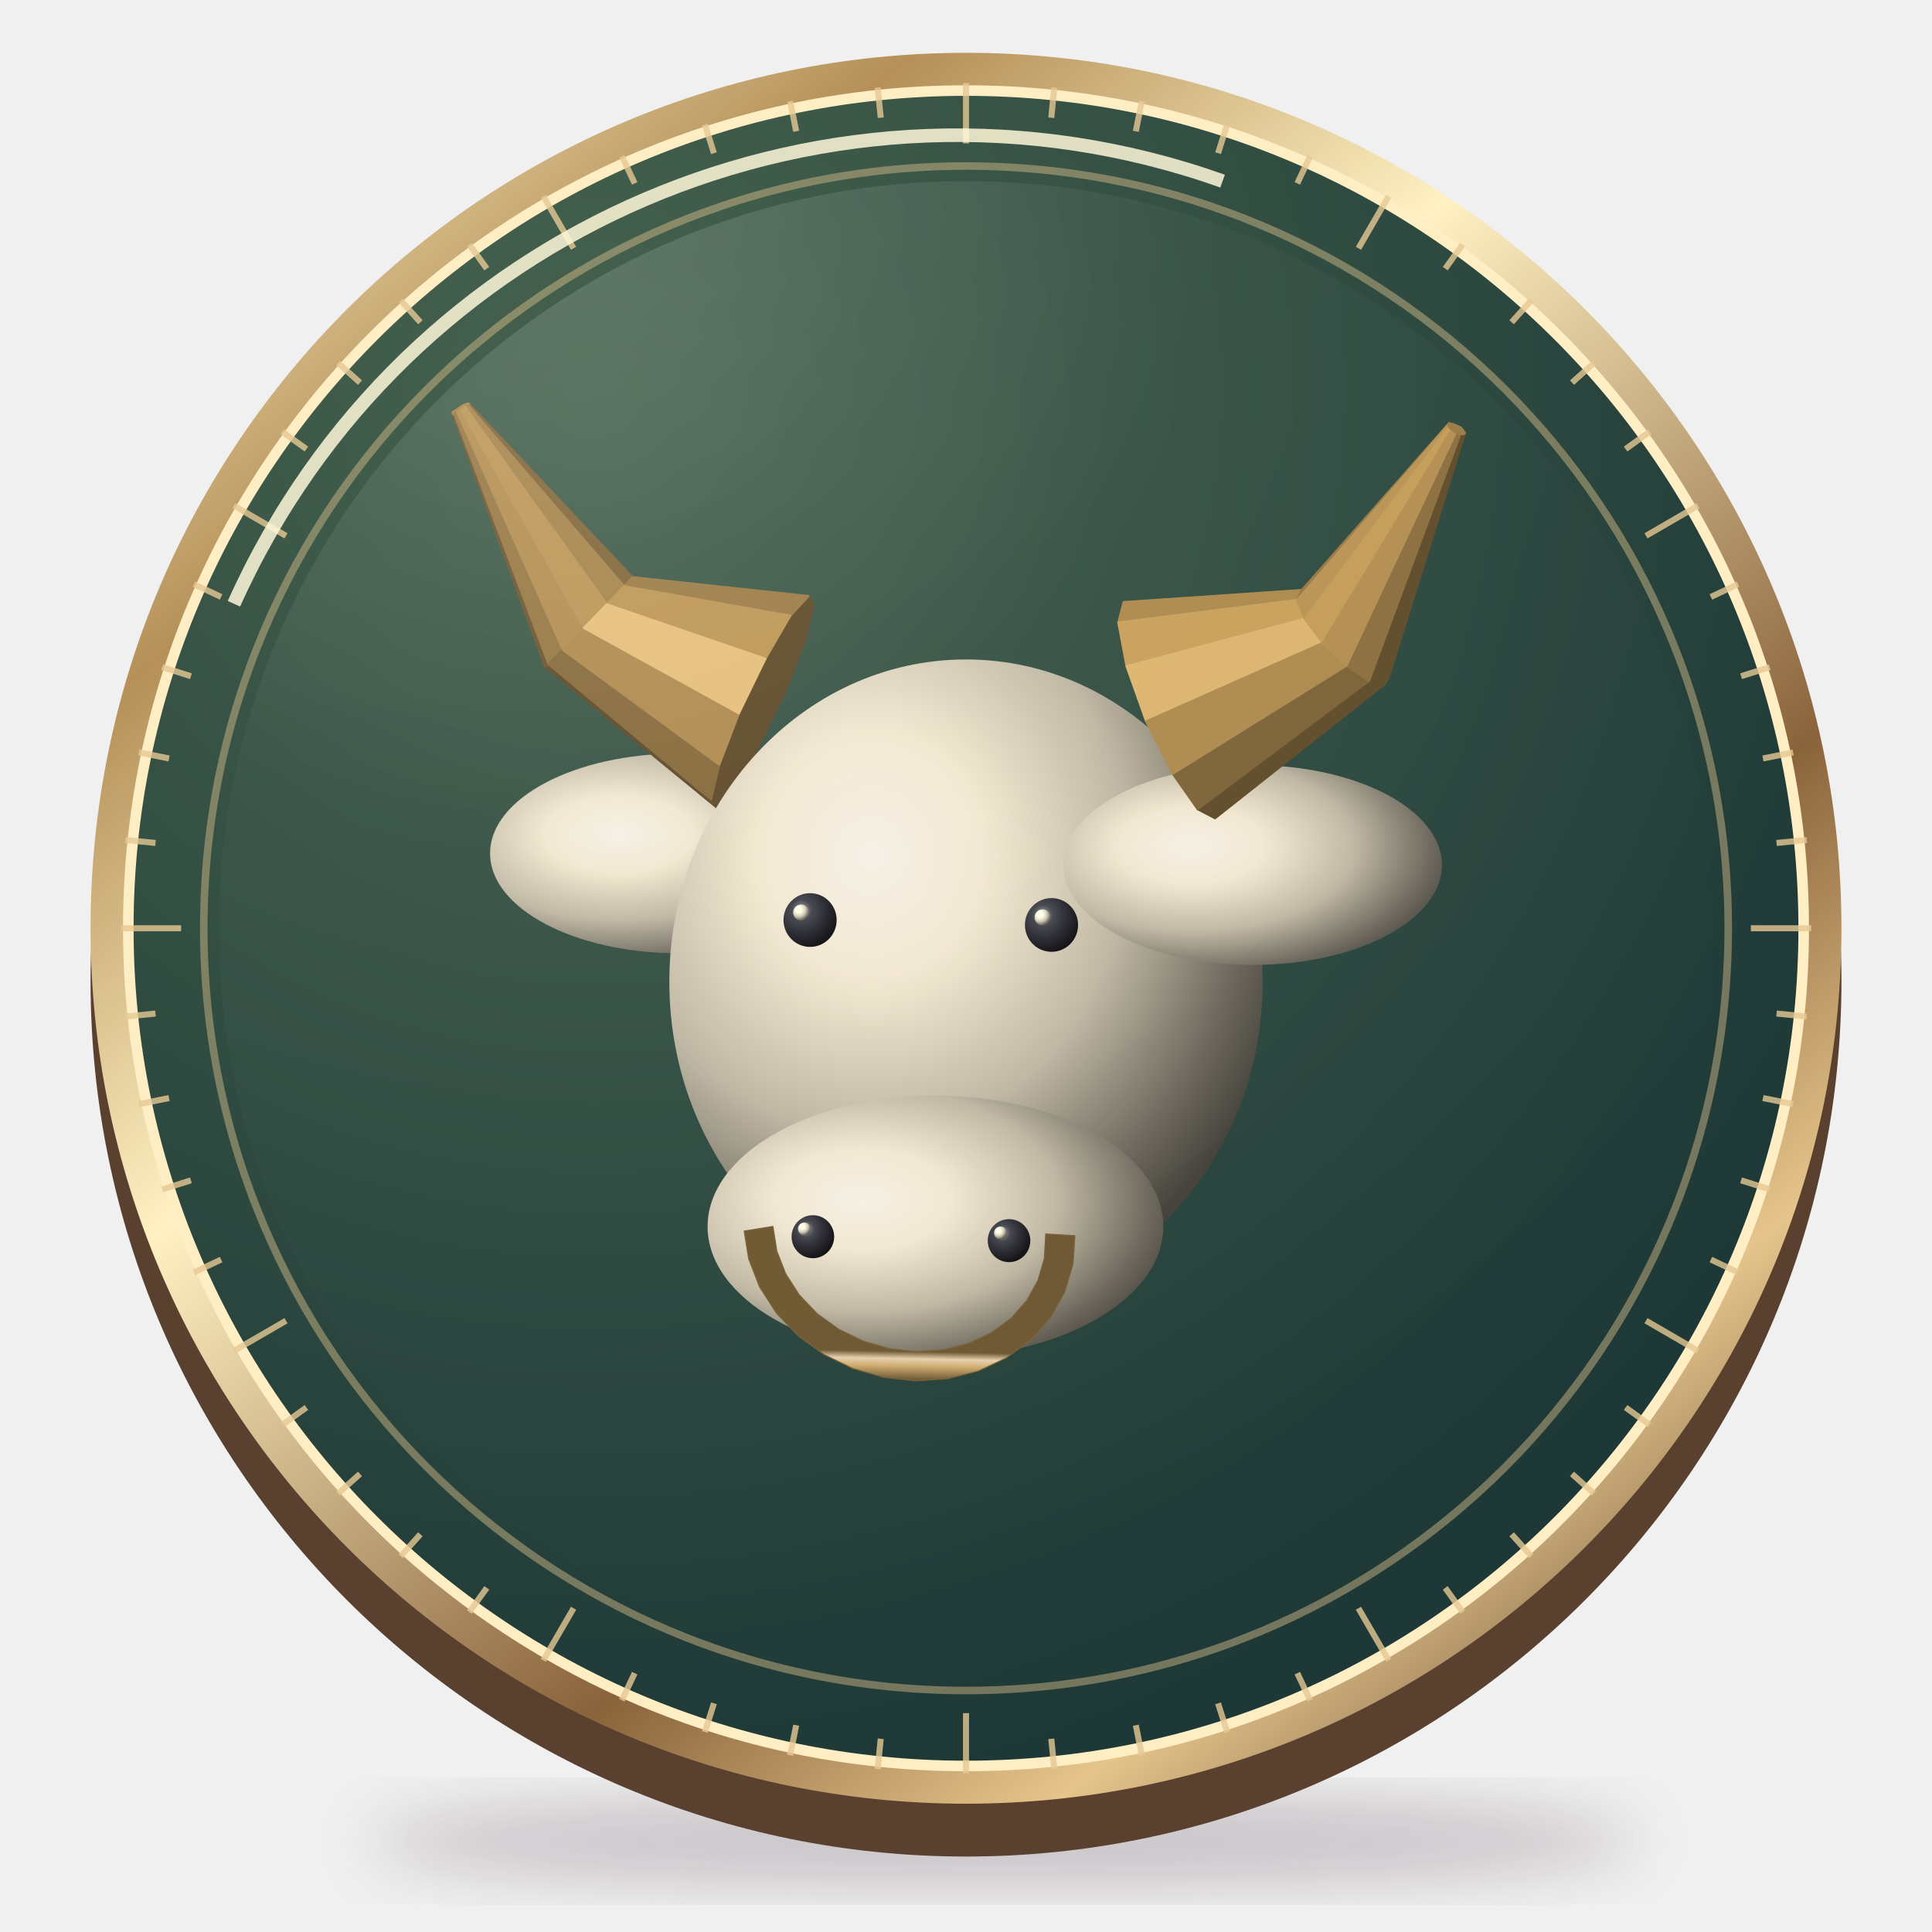
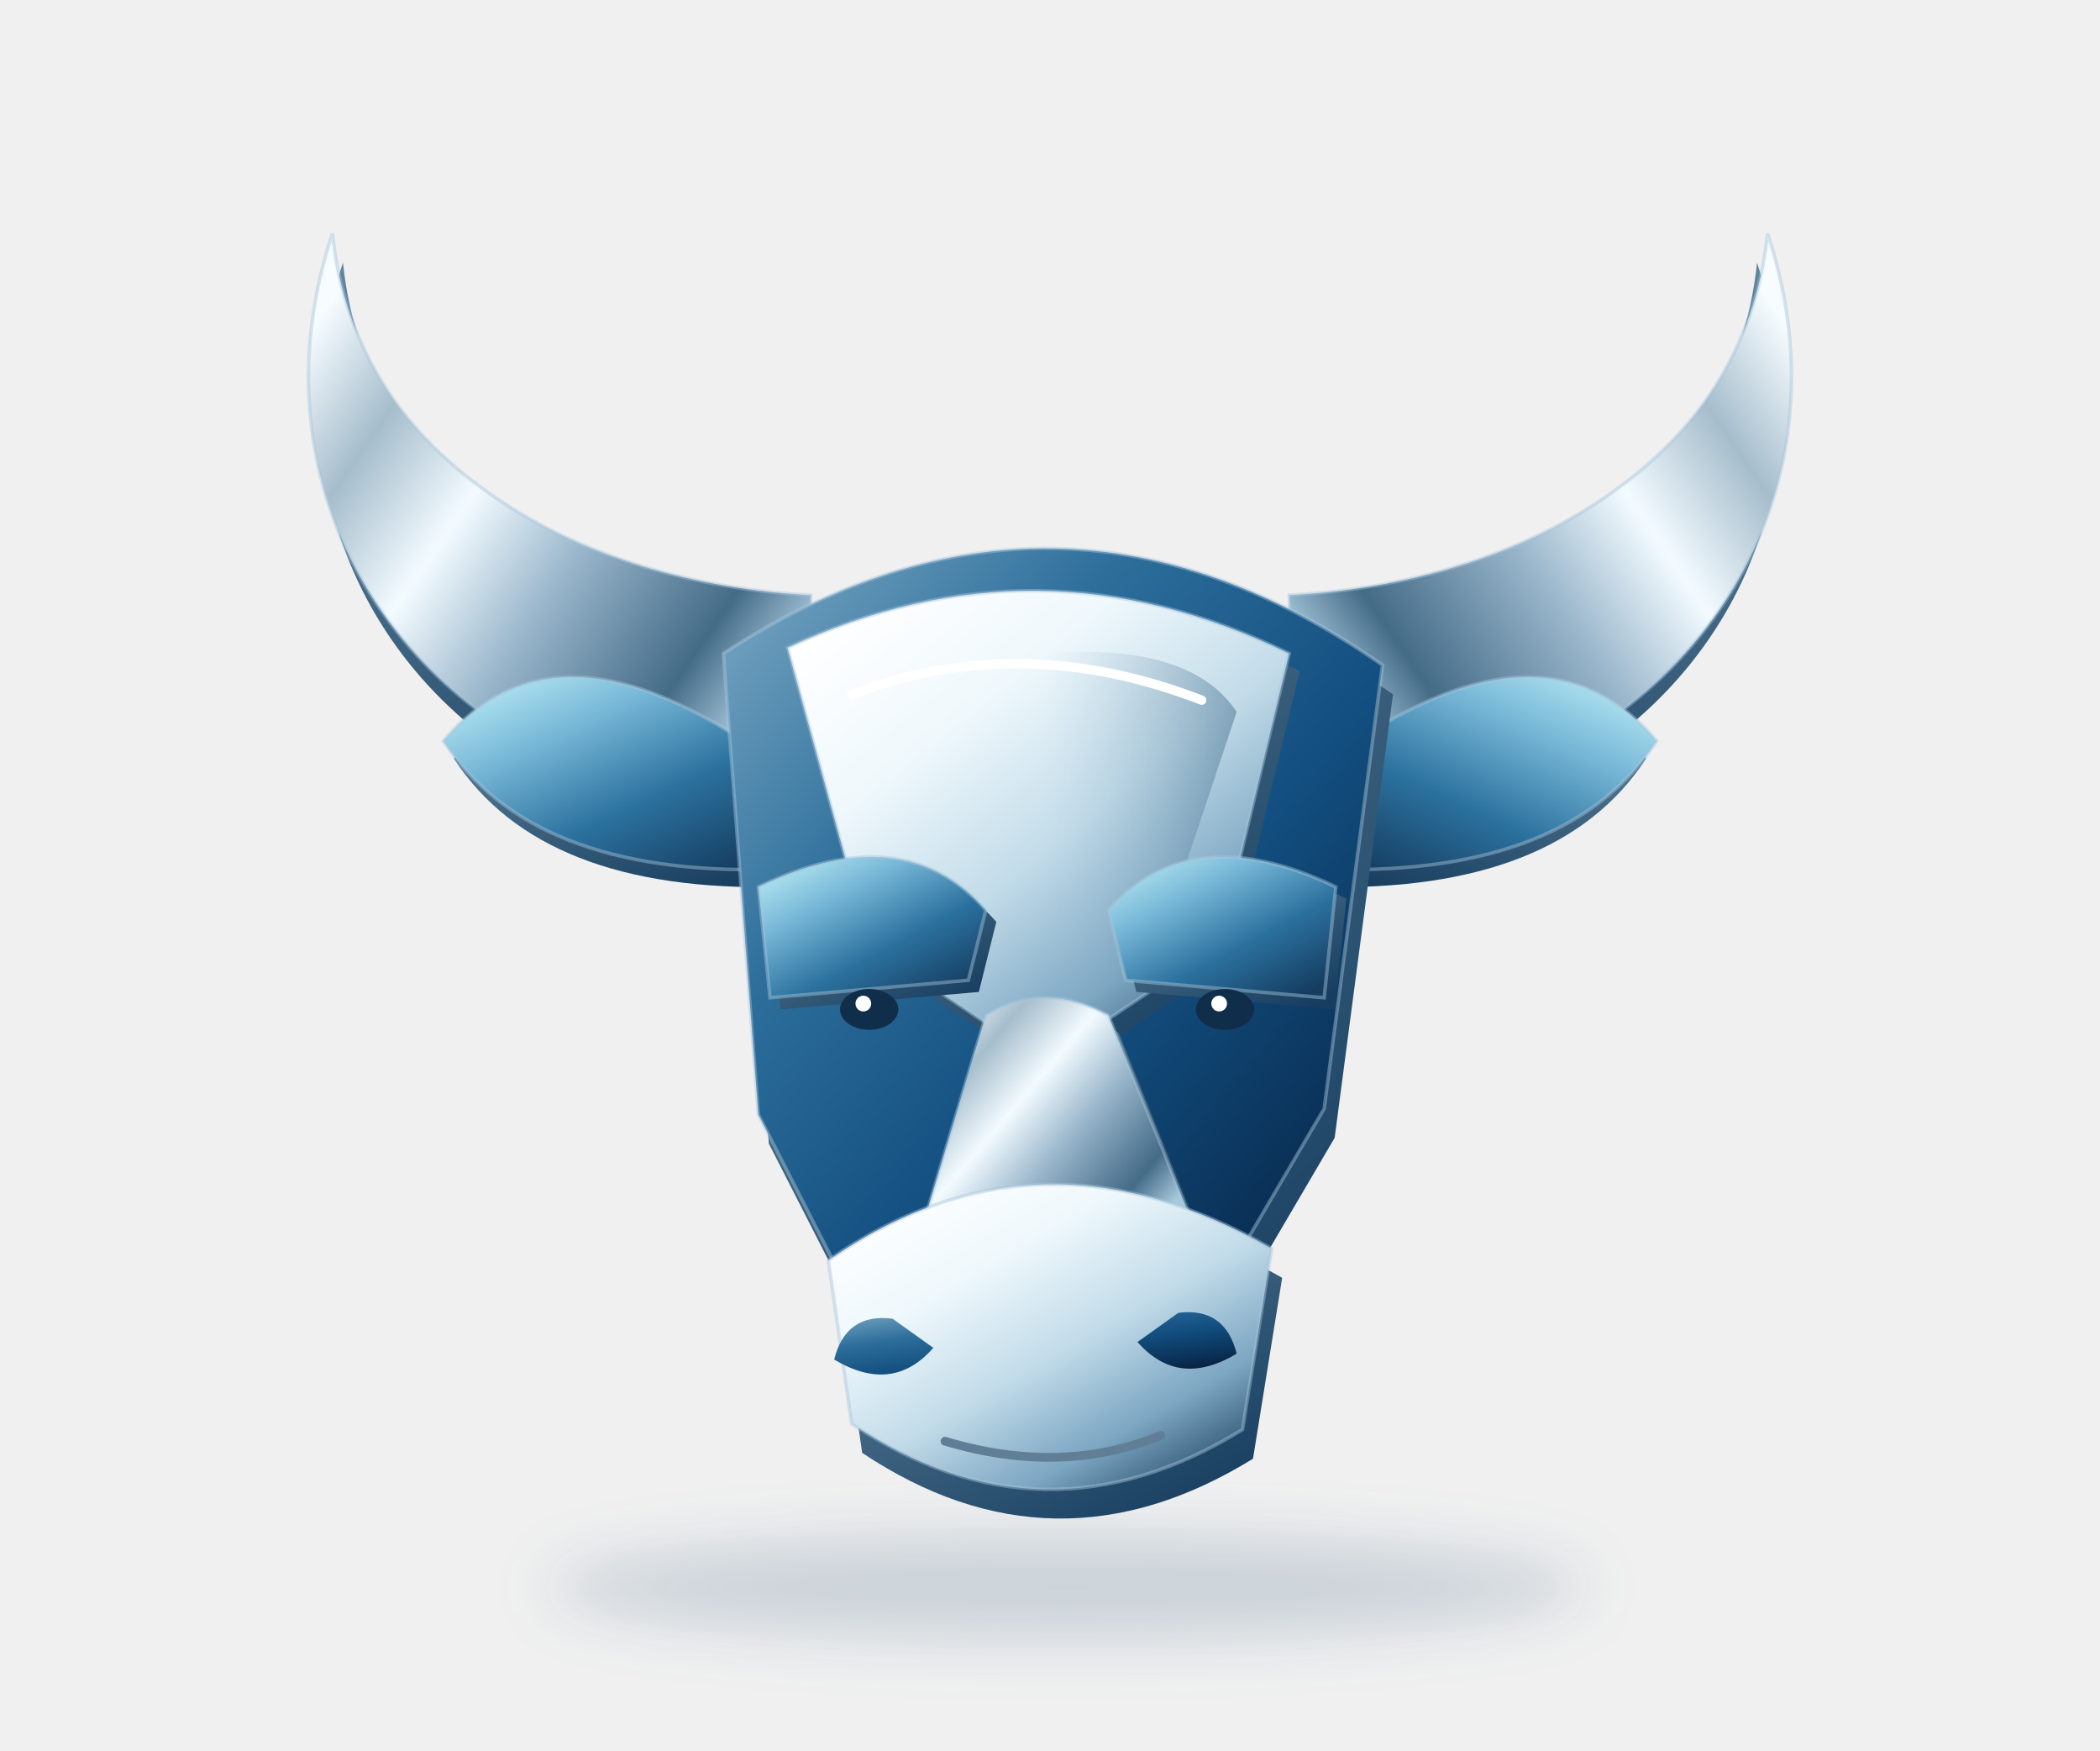
- <svg xmlns="http://www.w3.org/2000/svg" viewBox="0 0 256 256">
+ <svg xmlns="http://www.w3.org/2000/svg" viewBox="0 0 360 300" data-zodiac="harka" data-art-version="fi-porcelain-1">
  <defs>
-     <linearGradient id="sculpt-versis-metal" x1=".1" y1="0" x2=".9" y2="1">
-       <stop stop-color="#f8e9bb" />
-       <stop offset=".18" stop-color="#b59058" />
-       <stop offset=".38" stop-color="#fff1c3" />
-       <stop offset=".67" stop-color="#8a633b" />
-       <stop offset=".83" stop-color="#e5c58b" />
-       <stop offset="1" stop-color="#5a402f" />
+     <linearGradient id="fi-harka-ice" x1="12%" y1="4%" x2="86%" y2="92%">
+       <stop stop-color="#ffffff" />
+       <stop offset=".28" stop-color="#eff8fc" />
+       <stop offset=".56" stop-color="#c3dce9" />
+       <stop offset=".82" stop-color="#7ca6c2" />
+       <stop offset="1" stop-color="#365d7a" />
    </linearGradient>
-     <radialGradient id="sculpt-versis-face" cx=".28" cy=".18" r=".85">
-       <stop stop-color="#46624e" />
-       <stop offset="1" stop-color="#1d3836" />
-     </radialGradient>
-     <radialGradient id="sculpt-versis-glass" cx=".22" cy="0" r="1">
-       <stop stop-color="#fff" stop-opacity=".16" />
-       <stop offset=".45" stop-color="#fff" stop-opacity=".025" />
-       <stop offset="1" stop-color="#fff" stop-opacity="0" />
-     </radialGradient>
-     <filter id="sculpt-versis-blur">
-       <feGaussianBlur stdDeviation="4" />
+     <linearGradient id="fi-harka-silver" x1="3%" y1="14%" x2="92%" y2="82%">
+       <stop stop-color="#f6fcff" />
+       <stop offset=".19" stop-color="#a6bdcc" />
+       <stop offset=".39" stop-color="#f3fbff" />
+       <stop offset=".60" stop-color="#98b5ca" />
+       <stop offset=".86" stop-color="#446b87" />
+       <stop offset="1" stop-color="#a8c9dc" />
+     </linearGradient>
+     <linearGradient id="fi-harka-navy" x1="8%" y1="5%" x2="91%" y2="94%">
+       <stop stop-color="#6d9ebc" />
+       <stop offset=".27" stop-color="#2d6e9b" />
+       <stop offset=".59" stop-color="#124e7f" />
+       <stop offset=".87" stop-color="#0a3056" />
+       <stop offset="1" stop-color="#071f39" />
+     </linearGradient>
+     <linearGradient id="fi-harka-blue" x1="8%" y1="0" x2="90%" y2="94%">
+       <stop stop-color="#bdedf6" />
+       <stop offset=".30" stop-color="#78b8d7" />
+       <stop offset=".65" stop-color="#2b719e" />
+       <stop offset="1" stop-color="#153d60" />
+     </linearGradient>
+     <linearGradient id="fi-harka-water" x1="0" y1="0" x2="1" y2="1">
+       <stop stop-color="#d7f7ff" />
+       <stop offset=".42" stop-color="#8ccce5" />
+       <stop offset="1" stop-color="#216ba0" />
+     </linearGradient>
+     <linearGradient id="fi-harka-frost">
+       <stop stop-color="#a5c6d9" stop-opacity="0" />
+       <stop offset="1" stop-color="#446e8d" stop-opacity=".50" />
+     </linearGradient>
+     <linearGradient id="fi-harka-edge" x2=".8" y2="1">
+       <stop stop-color="#63879f" />
+       <stop offset="1" stop-color="#173e60" />
+     </linearGradient>
+     <filter id="fi-harka-shadow" x="-35%" y="-50%" width="180%" height="230%">
+       <feGaussianBlur stdDeviation="5" />
    </filter>
  </defs>
-   <ellipse cx="133" cy="244" rx="84" ry="7" fill="#493345" opacity=".22" filter="url(#sculpt-versis-blur)" />
-   <circle cx="128" cy="130" r="116" fill="#59402f" />
-   <circle cx="128" cy="123" r="116" fill="url(#sculpt-versis-metal)" />
-   <circle cx="128" cy="123" r="111" fill="url(#sculpt-versis-face)" stroke="#ffedc4" stroke-width="1.4" />
-   <circle cx="128" cy="123" r="101" fill="none" stroke="#dfc18c" stroke-opacity=".45" />
-   <g fill="none" stroke="#e6c994" stroke-width=".8" opacity=".8">
-     <path d="M128.0 19.0L128.0 11.0" />
-     <path d="M139.3 15.6L139.7 11.6" />
-     <path d="M150.5 17.4L151.3 13.4" />
-     <path d="M161.4 20.3L162.6 16.5" />
-     <path d="M171.9 24.3L173.6 20.7" />
-     <path d="M180.0 32.9L184.0 26.0" />
-     <path d="M191.5 35.6L193.8 32.4" />
-     <path d="M200.3 42.7L202.9 39.8" />
-     <path d="M208.3 50.7L211.2 48.1" />
-     <path d="M215.4 59.5L218.6 57.2" />
-     <path d="M218.1 71.0L225.0 67.0" />
-     <path d="M226.7 79.1L230.3 77.4" />
-     <path d="M230.7 89.6L234.5 88.4" />
-     <path d="M233.6 100.5L237.6 99.7" />
-     <path d="M235.4 111.7L239.4 111.3" />
-     <path d="M232.0 123.0L240.0 123.0" />
-     <path d="M235.4 134.3L239.4 134.7" />
-     <path d="M233.6 145.5L237.6 146.3" />
-     <path d="M230.7 156.4L234.5 157.6" />
-     <path d="M226.7 166.9L230.3 168.6" />
-     <path d="M218.1 175.0L225.0 179.0" />
-     <path d="M215.4 186.5L218.6 188.8" />
-     <path d="M208.3 195.3L211.2 197.9" />
-     <path d="M200.3 203.3L202.9 206.2" />
-     <path d="M191.5 210.4L193.8 213.6" />
-     <path d="M180.0 213.1L184.0 220.0" />
-     <path d="M171.9 221.7L173.6 225.3" />
-     <path d="M161.4 225.7L162.6 229.5" />
-     <path d="M150.5 228.6L151.3 232.6" />
-     <path d="M139.3 230.4L139.7 234.4" />
-     <path d="M128.0 227.0L128.0 235.0" />
-     <path d="M116.7 230.4L116.3 234.4" />
-     <path d="M105.5 228.6L104.7 232.6" />
-     <path d="M94.6 225.7L93.4 229.5" />
-     <path d="M84.1 221.7L82.4 225.3" />
-     <path d="M76.0 213.1L72.0 220.0" />
-     <path d="M64.5 210.4L62.2 213.6" />
-     <path d="M55.7 203.3L53.1 206.2" />
-     <path d="M47.7 195.3L44.8 197.9" />
-     <path d="M40.6 186.5L37.4 188.8" />
-     <path d="M37.9 175.0L31.0 179.0" />
-     <path d="M29.3 166.9L25.7 168.6" />
-     <path d="M25.3 156.4L21.5 157.6" />
-     <path d="M22.4 145.5L18.4 146.3" />
-     <path d="M20.6 134.3L16.6 134.7" />
-     <path d="M24.0 123.0L16.0 123.0" />
-     <path d="M20.6 111.7L16.6 111.3" />
-     <path d="M22.4 100.5L18.4 99.7" />
-     <path d="M25.3 89.6L21.5 88.4" />
-     <path d="M29.3 79.1L25.7 77.4" />
-     <path d="M37.9 71.0L31.0 67.0" />
-     <path d="M40.6 59.5L37.4 57.2" />
-     <path d="M47.7 50.7L44.8 48.1" />
-     <path d="M55.7 42.7L53.1 39.8" />
-     <path d="M64.5 35.6L62.2 32.4" />
-     <path d="M76.0 32.9L72.0 26.0" />
-     <path d="M84.1 24.3L82.4 20.7" />
-     <path d="M94.6 20.3L93.4 16.5" />
-     <path d="M105.5 17.4L104.7 13.4" />
-     <path d="M116.7 15.6L116.3 11.6" />
+   <ellipse cx="183" cy="272" rx="89" ry="9" fill="#254e72" opacity=".18" filter="url(#fi-harka-shadow)" />
+   <g>
+     <g>
+       <g>
+         <path d="M139 102C100 100 61 80 57 40c-13 39 6 76 41 91l40 4Z" fill="url(#fi-harka-edge)" transform="translate(1.8 5)" />
+         <path d="M139 102C100 100 61 80 57 40c-13 39 6 76 41 91l40 4Z" fill="url(#fi-harka-silver)" stroke="#a8c6dc" stroke-opacity=".45" stroke-width=".6" />
+       </g>
+       <g>
+         <path d="M137 134q-40-32-61-7 15 23 56 22Z" fill="url(#fi-harka-edge)" transform="translate(1.8 3)" />
+         <path d="M137 134q-40-32-61-7 15 23 56 22Z" fill="url(#fi-harka-blue)" stroke="#a8c6dc" stroke-opacity=".45" stroke-width=".6" />
+       </g>
+     </g>
+     <g transform="translate(360 0) scale(-1 1)">
+       <g>
+         <path d="M139 102C100 100 61 80 57 40c-13 39 6 76 41 91l40 4Z" fill="url(#fi-harka-edge)" transform="translate(1.8 5)" />
+         <path d="M139 102C100 100 61 80 57 40c-13 39 6 76 41 91l40 4Z" fill="url(#fi-harka-silver)" stroke="#a8c6dc" stroke-opacity=".45" stroke-width=".6" />
+       </g>
+       <g>
+         <path d="M137 134q-40-32-61-7 15 23 56 22Z" fill="url(#fi-harka-edge)" transform="translate(1.8 3)" />
+         <path d="M137 134q-40-32-61-7 15 23 56 22Z" fill="url(#fi-harka-blue)" stroke="#a8c6dc" stroke-opacity=".45" stroke-width=".6" />
+       </g>
+     </g>
+     <g>
+       <path d="M124 112q57-37 113 2l-10 76-27 46h-47l-23-45Z" fill="url(#fi-harka-edge)" transform="translate(1.8 5)" />
+       <path d="M124 112q57-37 113 2l-10 76-27 46h-47l-23-45Z" fill="url(#fi-harka-navy)" stroke="#a8c6dc" stroke-opacity=".45" stroke-width=".6" />
+     </g>
+     <g>
+       <path d="M135 111q43-20 86 1l-12 50-30 20-30-20Z" fill="url(#fi-harka-edge)" transform="translate(1.8 3)" />
+       <path d="M135 111q43-20 86 1l-12 50-30 20-30-20Z" fill="url(#fi-harka-ice)" stroke="#a8c6dc" stroke-opacity=".45" stroke-width=".6" />
+     </g>
+     <path d="M179 112q25-2 33 10l-13 39-20 18Z" fill="url(#fi-harka-frost)" />
+     <g>
+       <path d="M130 152q25-12 39 4l-3 12-34 3Z" fill="url(#fi-harka-edge)" transform="translate(1.8 2)" />
+       <path d="M130 152q25-12 39 4l-3 12-34 3Z" fill="url(#fi-harka-blue)" stroke="#a8c6dc" stroke-opacity=".45" stroke-width=".6" />
+     </g>
+     <g>
+       <path d="M229 152q-25-12-39 4l3 12 34 3Z" fill="url(#fi-harka-edge)" transform="translate(1.8 2)" />
+       <path d="M229 152q-25-12-39 4l3 12 34 3Z" fill="url(#fi-harka-blue)" stroke="#a8c6dc" stroke-opacity=".45" stroke-width=".6" />
+     </g>
+     <ellipse cx="149" cy="173" rx="5" ry="3.5" fill="#102e49" />
+     <circle cx="148" cy="172" r="1.35" fill="#fff" />
+     <ellipse cx="210" cy="173" rx="5" ry="3.5" fill="#102e49" />
+     <circle cx="209" cy="172" r="1.35" fill="#fff" />
+     <g>
+       <path d="M169 174q10-6 21 0l15 37-48 3Z" fill="url(#fi-harka-edge)" transform="translate(1.8 3)" />
+       <path d="M169 174q10-6 21 0l15 37-48 3Z" fill="url(#fi-harka-silver)" stroke="#a8c6dc" stroke-opacity=".45" stroke-width=".6" />
+     </g>
+     <g>
+       <path d="M142 216q36-25 76-2l-5 31q-34 21-67-1Z" fill="url(#fi-harka-edge)" transform="translate(1.8 5)" />
+       <path d="M142 216q36-25 76-2l-5 31q-34 21-67-1Z" fill="url(#fi-harka-ice)" stroke="#a8c6dc" stroke-opacity=".45" stroke-width=".6" />
+     </g>
+     <path d="M153 226q-8-1-10 7 10 6 17-2m42-6q8-1 10 7-10 6-17-2" fill="url(#fi-harka-navy)" />
+     <path d="M162 247q20 6 37-1" fill="none" stroke="#607f96" stroke-width="1.5" stroke-linecap="round" stroke-linejoin="round" />
+     <path d="M146 119q29-11 60 1" fill="none" stroke="#fff" stroke-width="1.6" stroke-linecap="round" stroke-linejoin="round" />
  </g>
-   <g>
-     <defs>
-       <radialGradient id="versis-surface-0" gradientUnits="userSpaceOnUse" cx="81.99" cy="108.32" r="37.11" gradientTransform="translate(0 53.36494) scale(1 0.5280872)">
-         <stop stop-color="#f5f0e5" />
-         <stop offset=".26" stop-color="#f2e8d1" />
-         <stop offset=".58" stop-color="#bfb7a3" />
-         <stop offset=".85" stop-color="#6e695e" />
-         <stop offset="1" stop-color="#46433c" />
-       </radialGradient>
-       <radialGradient id="versis-surface-1" gradientUnits="userSpaceOnUse" cx="157.96" cy="109.85" r="37.11" gradientTransform="translate(0 54.09051) scale(1 0.5280872)">
-         <stop stop-color="#f5f0e5" />
-         <stop offset=".26" stop-color="#f2e8d1" />
-         <stop offset=".58" stop-color="#bfb7a3" />
-         <stop offset=".85" stop-color="#6e695e" />
-         <stop offset="1" stop-color="#46433c" />
-       </radialGradient>
-       <radialGradient id="versis-surface-2" gradientUnits="userSpaceOnUse" cx="115.42" cy="114.72" r="58.19" gradientTransform="translate(0 -11.22187) scale(1 1.086263)">
-         <stop stop-color="#f5f0e5" />
-         <stop offset=".26" stop-color="#f2e8d1" />
-         <stop offset=".58" stop-color="#bfb7a3" />
-         <stop offset=".85" stop-color="#6e695e" />
-         <stop offset="1" stop-color="#46433c" />
-       </radialGradient>
-       <radialGradient id="versis-surface-3" gradientUnits="userSpaceOnUse" cx="114.29" cy="156.29" r="44.68" gradientTransform="translate(0 69.13264) scale(1 0.5746536)">
-         <stop stop-color="#f5f0e5" />
-         <stop offset=".26" stop-color="#f2e8d1" />
-         <stop offset=".58" stop-color="#bfb7a3" />
-         <stop offset=".85" stop-color="#6e695e" />
-         <stop offset="1" stop-color="#46433c" />
-       </radialGradient>
-       <radialGradient id="versis-surface-4" gradientUnits="userSpaceOnUse" cx="106.22" cy="120.63" r="5.21" gradientTransform="translate(0 -1.300142) scale(1 1.010665)">
-         <stop stop-color="#a2a2a6" />
-         <stop offset=".26" stop-color="#46464f" />
-         <stop offset=".58" stop-color="#2b2b33" />
-         <stop offset=".85" stop-color="#18181d" />
-         <stop offset="1" stop-color="#101013" />
-       </radialGradient>
-       <radialGradient id="versis-surface-5" gradientUnits="userSpaceOnUse" cx="105.82" cy="120.53" r="1.56" gradientTransform="translate(0 -1.180999) scale(1 1.009767)">
-         <stop stop-color="#fffbf0" />
-         <stop offset=".26" stop-color="#ffffe7" />
-         <stop offset=".58" stop-color="#d1cbb6" />
-         <stop offset=".85" stop-color="#787468" />
-         <stop offset="1" stop-color="#4d4a43" />
-       </radialGradient>
-       <radialGradient id="versis-surface-6" gradientUnits="userSpaceOnUse" cx="138.21" cy="121.28" r="5.21" gradientTransform="translate(0 -1.307046) scale(1 1.010665)">
-         <stop stop-color="#a2a2a6" />
-         <stop offset=".26" stop-color="#46464f" />
-         <stop offset=".58" stop-color="#2b2b33" />
-         <stop offset=".85" stop-color="#18181d" />
-         <stop offset="1" stop-color="#101013" />
-       </radialGradient>
-       <radialGradient id="versis-surface-7" gradientUnits="userSpaceOnUse" cx="137.81" cy="121.18" r="1.56" gradientTransform="translate(0 -1.187322) scale(1 1.009767)">
-         <stop stop-color="#fffbf0" />
-         <stop offset=".26" stop-color="#ffffe7" />
-         <stop offset=".58" stop-color="#d1cbb6" />
-         <stop offset=".85" stop-color="#787468" />
-         <stop offset="1" stop-color="#4d4a43" />
-       </radialGradient>
-       <radialGradient id="versis-surface-8" gradientUnits="userSpaceOnUse" cx="106.81" cy="162.84" r="4.17" gradientTransform="translate(0 -1.747567) scale(1 1.010665)">
-         <stop stop-color="#a2a2a6" />
-         <stop offset=".26" stop-color="#46464f" />
-         <stop offset=".58" stop-color="#2b2b33" />
-         <stop offset=".85" stop-color="#18181d" />
-         <stop offset="1" stop-color="#101013" />
-       </radialGradient>
-       <radialGradient id="versis-surface-9" gradientUnits="userSpaceOnUse" cx="106.31" cy="162.54" r="1.25" gradientTransform="translate(0 -1.590493) scale(1 1.009767)">
-         <stop stop-color="#fffbf0" />
-         <stop offset=".26" stop-color="#ffffe7" />
-         <stop offset=".58" stop-color="#d1cbb6" />
-         <stop offset=".85" stop-color="#787468" />
-         <stop offset="1" stop-color="#4d4a43" />
-       </radialGradient>
-       <radialGradient id="versis-surface-10" gradientUnits="userSpaceOnUse" cx="132.80" cy="163.37" r="4.17" gradientTransform="translate(0 -1.753176) scale(1 1.010665)">
-         <stop stop-color="#a2a2a6" />
-         <stop offset=".26" stop-color="#46464f" />
-         <stop offset=".58" stop-color="#2b2b33" />
-         <stop offset=".85" stop-color="#18181d" />
-         <stop offset="1" stop-color="#101013" />
-       </radialGradient>
-       <radialGradient id="versis-surface-11" gradientUnits="userSpaceOnUse" cx="132.30" cy="163.06" r="1.25" gradientTransform="translate(0 -1.595631) scale(1 1.009767)">
-         <stop stop-color="#fffbf0" />
-         <stop offset=".26" stop-color="#ffffe7" />
-         <stop offset=".58" stop-color="#d1cbb6" />
-         <stop offset=".85" stop-color="#787468" />
-         <stop offset="1" stop-color="#4d4a43" />
-       </radialGradient>
-       <linearGradient id="versis-tube-0" gradientUnits="userSpaceOnUse" x1="121.453" y1="179.096" x2="121.375" y2="182.971">
-         <stop stop-color="#6f5933" />
-         <stop offset=".25" stop-color="#e5d0ae" />
-         <stop offset=".50" stop-color="#d0ac70" />
-         <stop offset="1" stop-color="#65512e" />
-       </linearGradient>
-     </defs>
-     <ellipse cx="90.01" cy="113.08" rx="25.07" ry="13.24" fill="url(#versis-surface-0)" />
-     <polygon fill="#614d2c" stroke="#614d2c" stroke-width=".32" stroke-linejoin="round" points="95.0,107.0 72.2,88.3 72.7,88.0 94.2,105.9" />
-     <polygon fill="#6e5832" stroke="#6e5832" stroke-width=".32" stroke-linejoin="round" points="72.2,88.3 60.0,54.8 60.2,54.8 72.7,88.0" />
-     <polygon fill="#614d2c" stroke="#614d2c" stroke-width=".32" stroke-linejoin="round" points="104.1,91.5 100.6,98.7 97.3,104.4 95.0,107.0 94.2,105.9 95.3,101.3 97.9,94.5 101.4,87.3 104.7,81.6 107.1,79.0 107.8,80.1 106.7,84.7" />
-     <polygon fill="#82673b" stroke="#82673b" stroke-width=".32" stroke-linejoin="round" points="82.7,77.7 62.0,53.7 62.1,53.5 83.8,76.5" />
-     <polygon fill="#a9874d" stroke="#a9874d" stroke-width=".32" stroke-linejoin="round" points="60.9,54.0 60.4,54.4 60.0,54.6 60.0,54.8 60.2,54.8 60.6,54.6 61.1,54.3 61.6,53.9 62.0,53.7 62.1,53.5 61.9,53.5 61.4,53.7" />
-     <polygon fill="#987945" stroke="#987945" stroke-width=".32" stroke-linejoin="round" points="72.7,88.0 60.2,54.8 60.6,54.6 74.6,86.1" />
-     <ellipse cx="128.00" cy="130.09" rx="39.31" ry="42.71" fill="url(#versis-surface-2)" />
-     <polygon fill="#a6854c" stroke="#a6854c" stroke-width=".32" stroke-linejoin="round" points="80.4,80.1 61.6,53.9 62.0,53.7 82.7,77.7" />
-     <polygon fill="#9d7d48" stroke="#9d7d48" stroke-width=".32" stroke-linejoin="round" points="104.7,81.6 82.7,77.7 83.8,76.5 107.1,79.0" />
-     <polygon fill="#b48f52" stroke="#b48f52" stroke-width=".32" stroke-linejoin="round" points="74.6,86.1 60.6,54.6 61.1,54.3 77.4,83.2" />
-     <polygon fill="#bc9657" stroke="#bc9657" stroke-width=".32" stroke-linejoin="round" points="77.4,83.2 61.1,54.3 61.6,53.9 80.4,80.1" />
-     <polygon fill="#886c3e" stroke="#886c3e" stroke-width=".32" stroke-linejoin="round" points="94.2,105.9 72.7,88.0 74.6,86.1 95.3,101.3" />
-     <polygon fill="#bd9756" stroke="#bd9756" stroke-width=".32" stroke-linejoin="round" points="101.4,87.3 80.4,80.1 82.7,77.7 104.7,81.6" />
-     <polygon fill="#b08c50" stroke="#b08c50" stroke-width=".32" stroke-linejoin="round" points="95.3,101.3 74.6,86.1 77.4,83.2 97.9,94.5" />
-     <polygon fill="#e6bf7c" stroke="#e6bf7c" stroke-width=".32" stroke-linejoin="round" points="97.9,94.5 77.4,83.2 80.4,80.1 101.4,87.3" />
-     <ellipse cx="165.99" cy="114.62" rx="25.07" ry="13.24" fill="url(#versis-surface-1)" />
-     <polygon fill="#ad8a4f" stroke="#ad8a4f" stroke-width=".32" stroke-linejoin="round" points="148.9,79.8 172.5,78.2 171.9,79.5 148.2,82.5" />
-     <polygon fill="#614d2c" stroke="#614d2c" stroke-width=".32" stroke-linejoin="round" points="158.7,107.2 181.4,90.2 183.5,90.6 161.0,108.4" />
-     <ellipse cx="123.95" cy="162.53" rx="30.19" ry="17.35" fill="url(#versis-surface-3)" />
-     <polygon fill="#c9a15c" stroke="#c9a15c" stroke-width=".32" stroke-linejoin="round" points="148.2,82.5 171.9,79.5 172.9,82.0 149.3,88.3" />
-     <polygon fill="#614d2c" stroke="#614d2c" stroke-width=".32" stroke-linejoin="round" points="183.5,90.6 193.9,57.5 194.1,57.4 184.1,89.4" />
-     <polygon fill="#7e6439" stroke="#7e6439" stroke-width=".32" stroke-linejoin="round" points="155.4,102.5 178.4,88.2 181.4,90.2 158.7,107.2" />
-     <polygon fill="#987945" stroke="#987945" stroke-width=".32" stroke-linejoin="round" points="172.5,78.2 192.0,56.1 191.9,56.3 171.9,79.5" />
-     <ellipse cx="107.34" cy="121.91" rx="3.52" ry="3.56" fill="url(#versis-surface-4)" />
-     <ellipse cx="106.16" cy="120.92" rx="1.06" ry="1.07" fill="url(#versis-surface-5)" />
-     <polygon fill="#614d2c" stroke="#614d2c" stroke-width=".32" stroke-linejoin="round" points="181.4,90.2 193.5,57.5 193.9,57.5 183.5,90.6" />
-     <polygon fill="#ddb570" stroke="#ddb570" stroke-width=".32" stroke-linejoin="round" points="149.3,88.3 172.9,82.0 175.3,85.2 151.9,95.6" />
-     <polygon fill="#ba9455" stroke="#ba9455" stroke-width=".32" stroke-linejoin="round" points="171.9,79.5 191.9,56.3 192.0,56.6 172.9,82.0" />
-     <polygon fill="#ae8b4f" stroke="#ae8b4f" stroke-width=".32" stroke-linejoin="round" points="151.9,95.6 175.3,85.2 178.4,88.2 155.4,102.5" />
-     <polygon fill="#8d7040" stroke="#8d7040" stroke-width=".32" stroke-linejoin="round" points="178.4,88.2 192.9,57.3 193.5,57.5 181.4,90.2" />
-     <polygon fill="#c59d5a" stroke="#c59d5a" stroke-width=".32" stroke-linejoin="round" points="172.9,82.0 192.0,56.6 192.4,56.9 175.3,85.2" />
-     <polygon fill="#b48f52" stroke="#b48f52" stroke-width=".32" stroke-linejoin="round" points="175.3,85.2 192.4,56.9 192.9,57.3 178.4,88.2" />
-     <polygon fill="#9b7c47" stroke="#9b7c47" stroke-width=".32" stroke-linejoin="round" points="192.4,56.9 192.9,57.3 193.5,57.5 193.9,57.5 194.1,57.4 193.9,57.1 193.6,56.7 193.0,56.4 192.5,56.2 192.0,56.1 191.9,56.3 192.0,56.6" />
-     <ellipse cx="139.33" cy="122.56" rx="3.52" ry="3.56" fill="url(#versis-surface-6)" />
-     <ellipse cx="138.15" cy="121.56" rx="1.06" ry="1.07" fill="url(#versis-surface-7)" />
-     <path d="M102.42 162.50L102.94 165.78L104.11 168.78L105.91 171.58L108.28 174.07L111.15 176.14L114.39 177.71L117.87 178.71L121.45 179.10L124.99 178.86L128.35 178.01L131.38 176.59L133.98 174.67L136.05 172.33L137.53 169.66L138.38 166.76L138.56 163.50L142.43 163.73L142.20 167.42L141.11 171.15L139.21 174.57L136.59 177.53L133.36 179.92L129.65 181.66L125.60 182.68L121.37 182.97L117.12 182.51L113.00 181.33L109.16 179.47L105.74 176.99L102.86 173.98L100.65 170.54L99.20 166.80L98.60 163.12Z" fill="url(#versis-tube-0)" stroke="#796137" stroke-width=".13" stroke-linejoin="round" />
-     <ellipse cx="107.71" cy="163.87" rx="2.82" ry="2.85" fill="url(#versis-surface-8)" />
-     <ellipse cx="106.58" cy="162.84" rx="0.85" ry="0.85" fill="url(#versis-surface-9)" />
-     <ellipse cx="133.70" cy="164.39" rx="2.82" ry="2.85" fill="url(#versis-surface-10)" />
-     <ellipse cx="132.57" cy="163.37" rx="0.85" ry="0.85" fill="url(#versis-surface-11)" />
-   </g>
-   <circle cx="128" cy="123" r="99" fill="url(#sculpt-versis-glass)" />
-   <path d="M31 80A105 105 0 0 1 162 24" fill="none" stroke="#fff8d9" stroke-width="1.8" opacity=".85" />
</svg>
